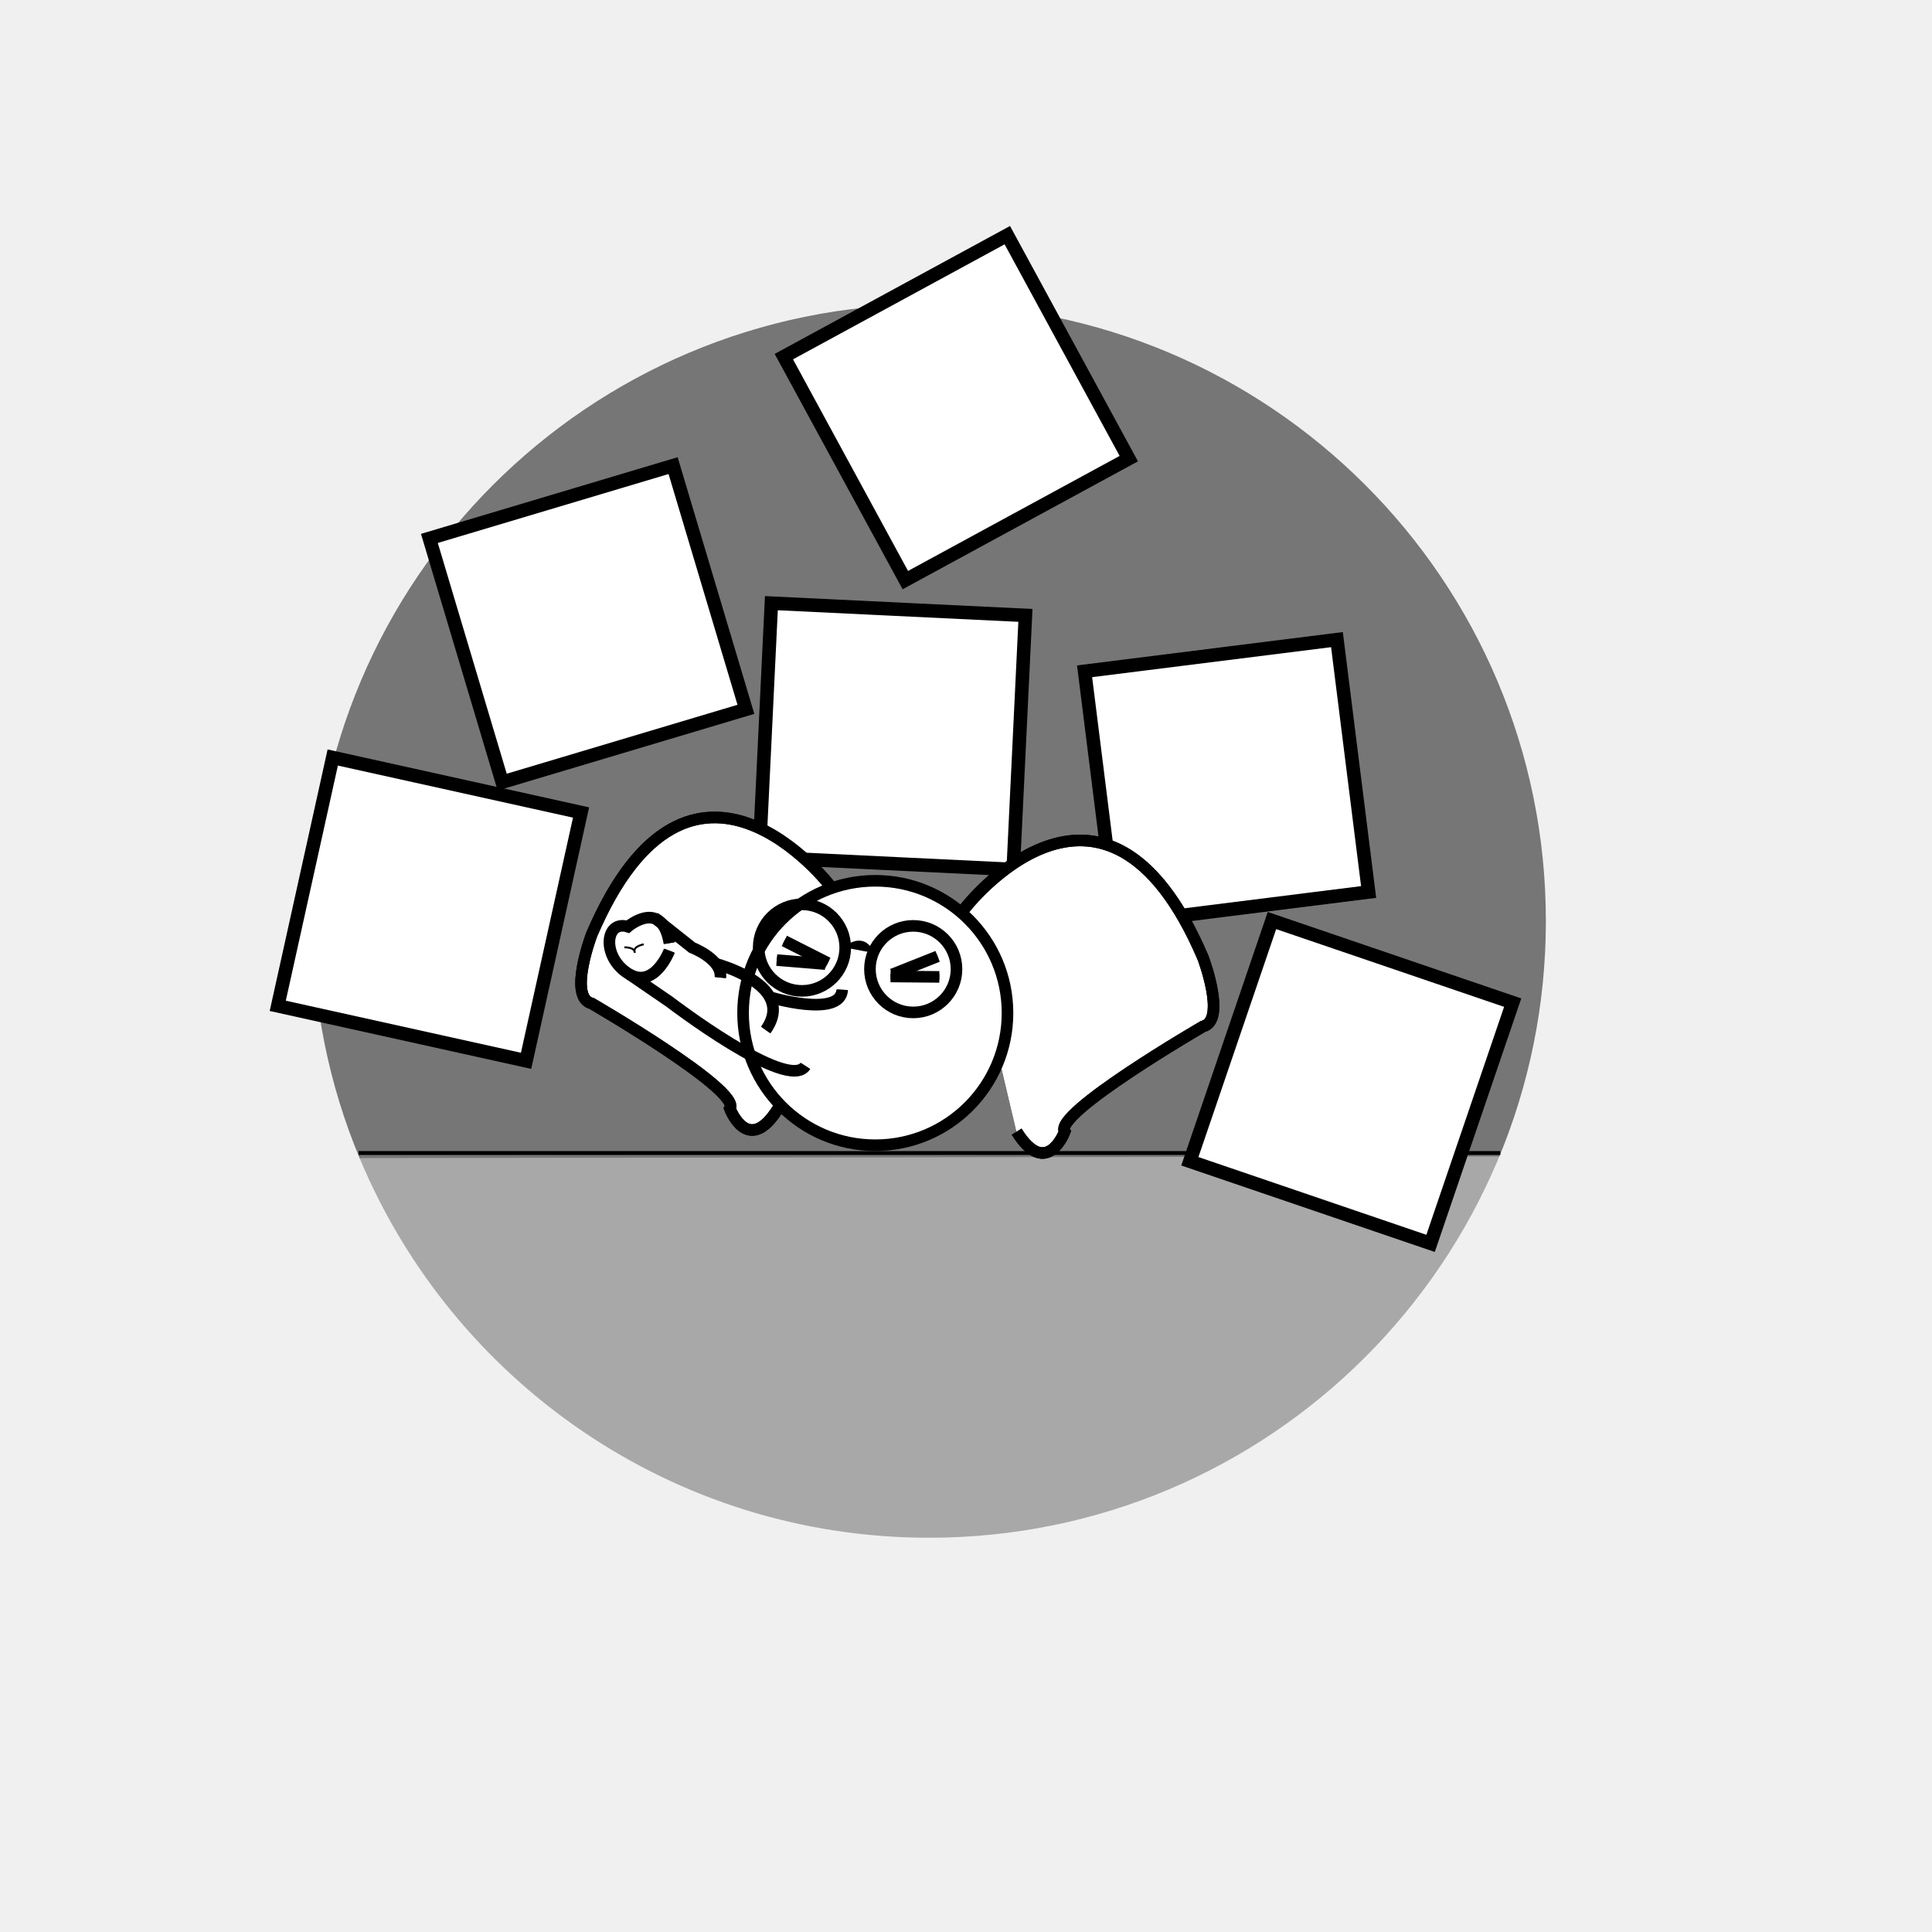
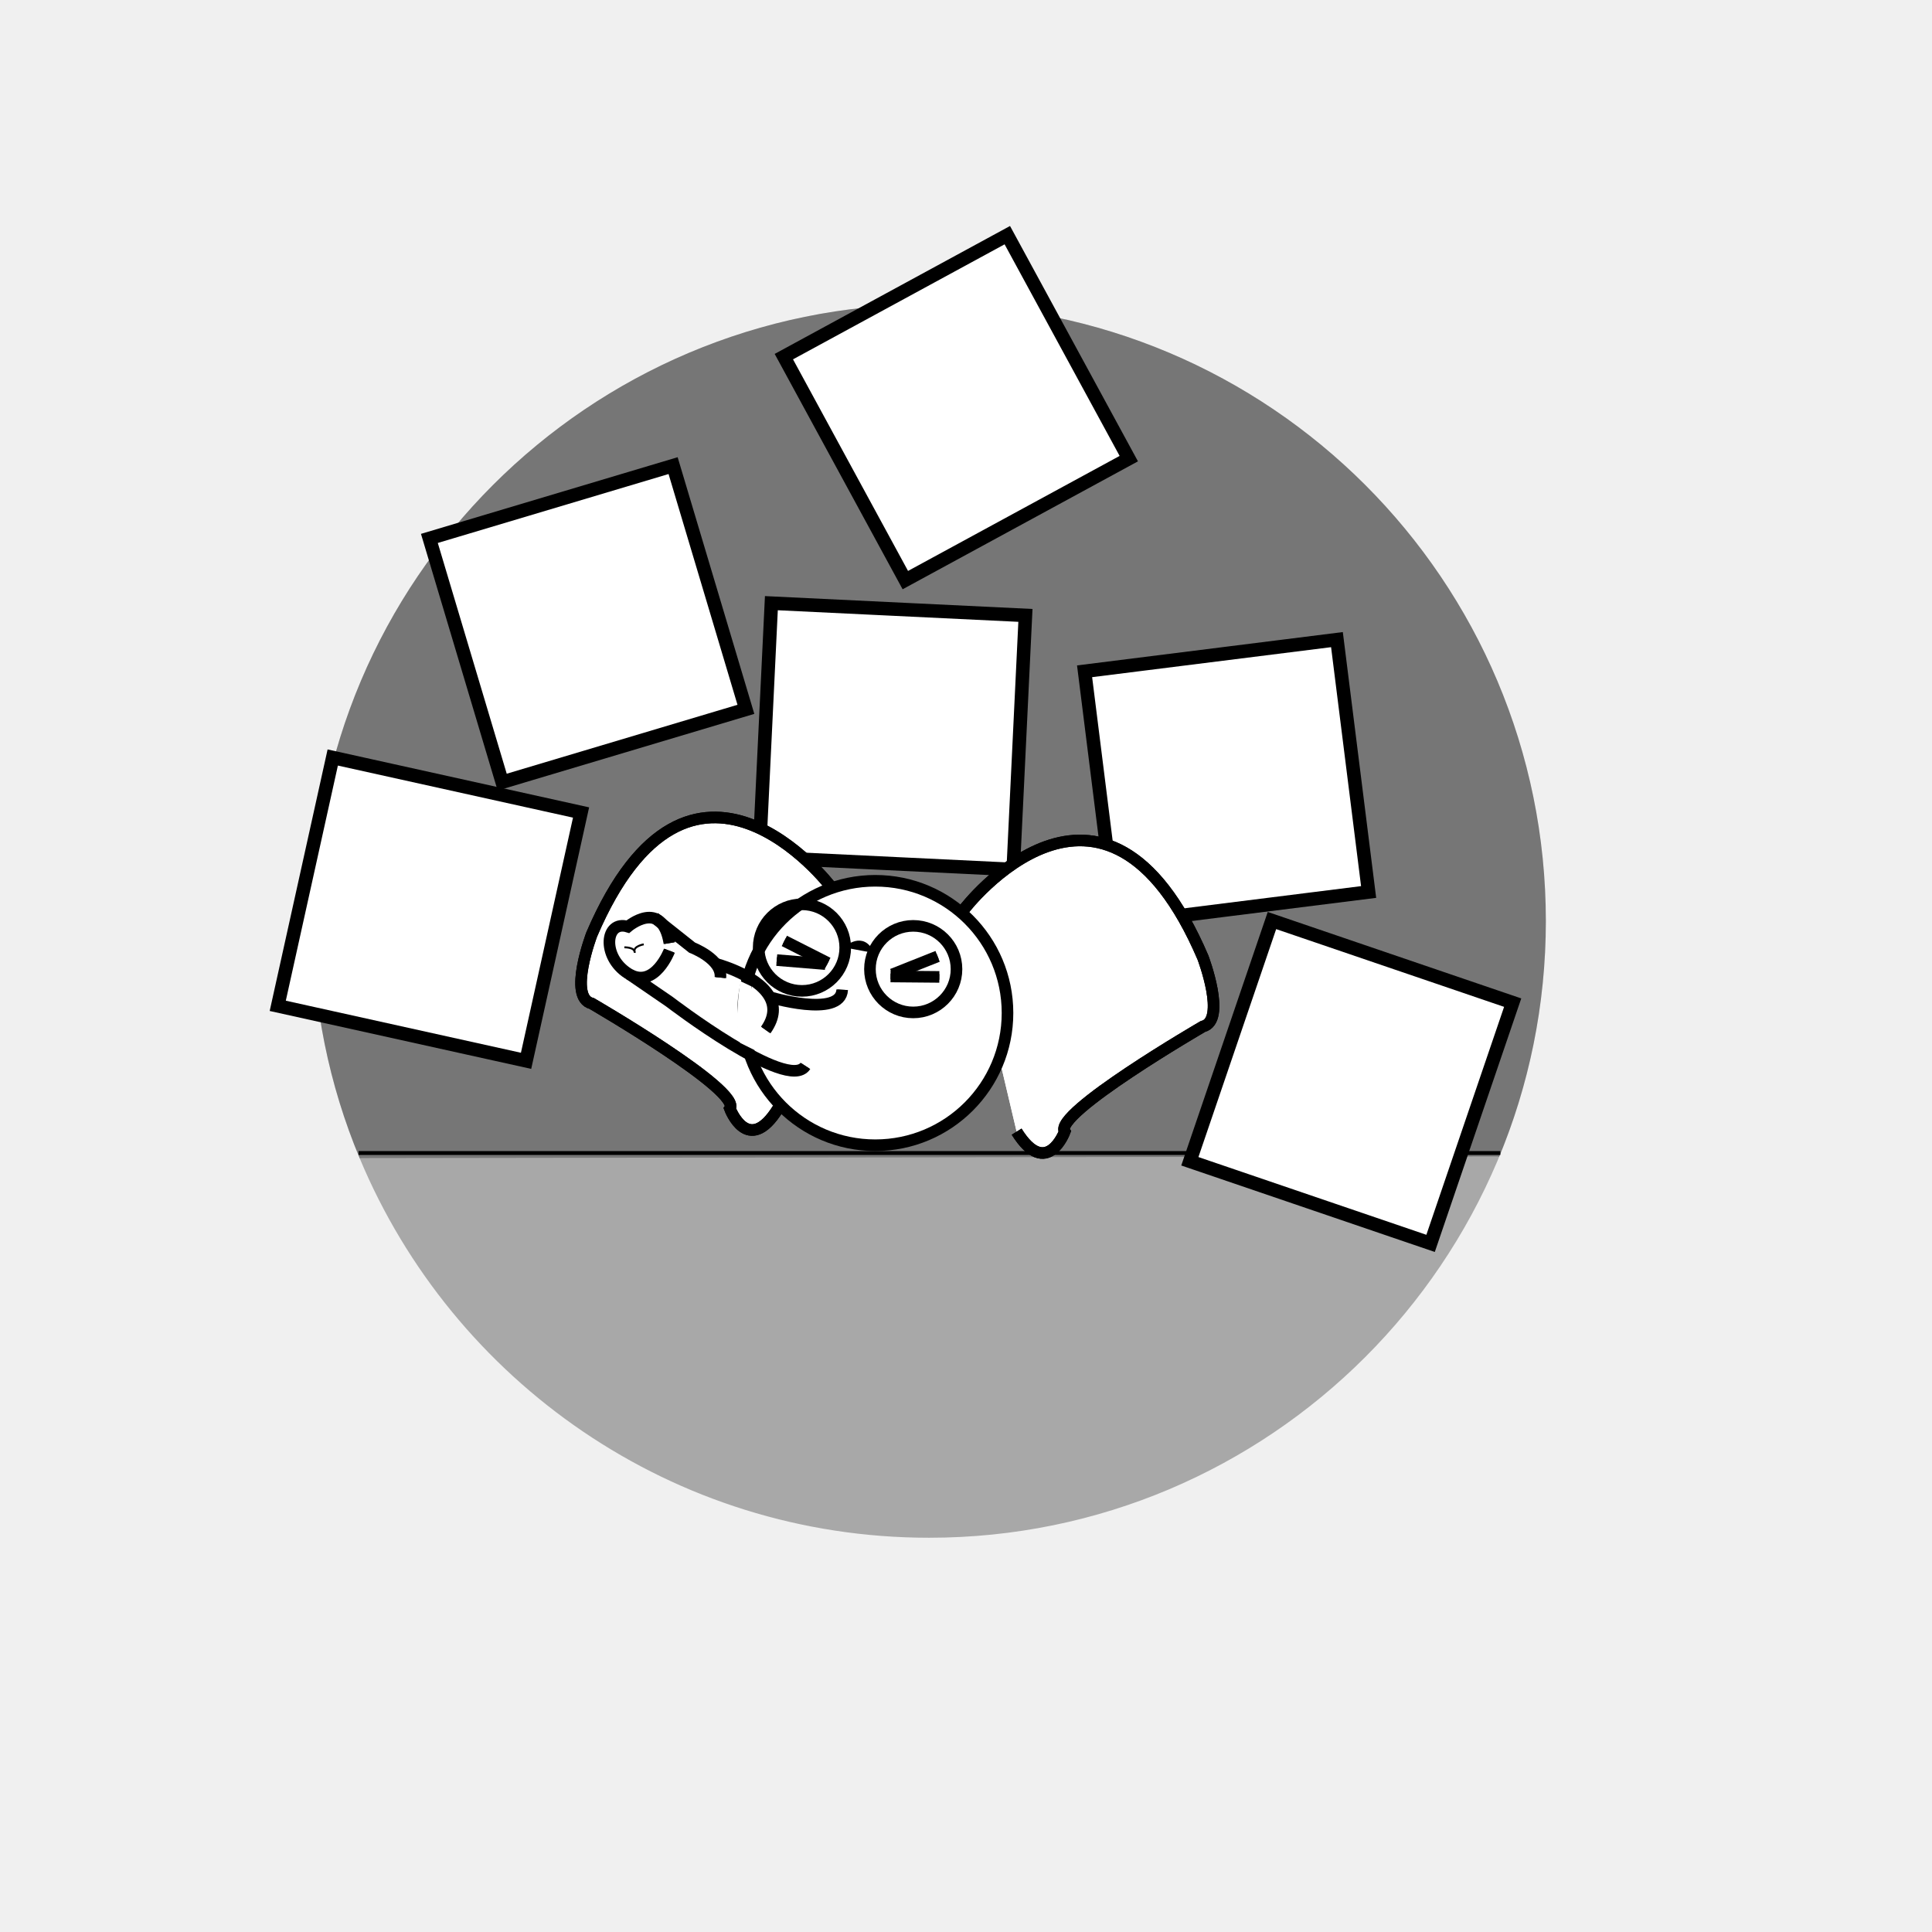
- <svg xmlns="http://www.w3.org/2000/svg" version="1.1" id="Layer_2" x="0px" y="0px" viewBox="0 0 1000 1000" enable-background="new 0 0 1000 1000" xml:space="preserve">
-   <g id="Layer_x5F_1" display="none">
-     <path fill="#FFFFFF" stroke="#000000" stroke-width="4" stroke-miterlimit="10" d="M444.525,594.475c0,6.627-5.373,12-12,12   H331.102c-6.627,0-12-5.373-12-12V348.983c0-6.627,5.373-12,12-12h101.424c6.627,0,12,5.373,12,12L444.525,594.475L444.525,594.475   z" />
-     <path fill="#FFFFFF" stroke="#000000" stroke-width="4" stroke-miterlimit="10" d="M656.459,594.475c0,6.627-5.373,12-12,12   H543.034c-6.627,0-12-5.373-12-12V348.983c0-6.627,5.373-12,12-12h101.425c6.627,0,12,5.373,12,12V594.475z" />
-     <path fill="#FFFFFF" stroke="#000000" stroke-width="4" stroke-miterlimit="10" d="M569.949,515.729c0,6.627-5.373,12-12,12   H456.525c-6.627,0-12-5.373-12-12V270.237c0-6.627,5.373-12,12-12h101.424c6.627,0,12,5.373,12,12V515.729z" />
-     <path display="inline" fill="#FFFFFF" stroke="#000000" stroke-width="5" stroke-miterlimit="10" d="M723.729,521.118   c0,13.259-10.744,24-24,24H300.271c-13.255,0-24-10.741-24-24V318.272c0-13.254,10.745-24,24-24h399.457c13.256,0,24,10.746,24,24   L723.729,521.118L723.729,521.118z" />
-     <path display="inline" fill="#FFFFFF" stroke="#000000" stroke-width="3" stroke-miterlimit="10" d="M686.171,483.661   c0,13.259-10.744,24-24,24H333.898c-13.255,0-24-10.741-24-24V350.308c0-13.254,10.745-24,24-24h328.272c13.256,0,24,10.746,24,24   V483.661z" />
-     <path id="vecmap" fill="none" stroke="#000000" stroke-width="9" stroke-miterlimit="10" d="M348.052,427.712   c0,31.853,20.468,57.628,45.763,57.628" />
-     <path id="vecmap_1_" display="inline" fill="none" stroke="#000000" stroke-width="4" stroke-miterlimit="10" d="M584.477,549.118   c0,44.97,39.42,81.355,88.135,81.355" />
-     <path id="vecmap_2_" display="inline" fill="none" stroke="#000000" stroke-width="4" stroke-miterlimit="10" d="M412.609,545.118   c0,44.97-39.42,81.355-88.135,81.355" />
-     <g display="inline">
-       <line id="vecmap_3_" fill="none" stroke="#000000" stroke-width="3" stroke-miterlimit="10" x1="317.407" y1="356.645" x2="678.425" y2="356.645" />
+ <svg xmlns="http://www.w3.org/2000/svg" version="1.1" x="0px" y="0px" viewBox="0 0 1000 1000" enable-background="new 0 0 1000 1000" xml:space="preserve">
+   <g id="Layer_2">
+     <g id="Layer_x5F_1" display="none">
+       <path fill="#FFFFFF" stroke="#000000" stroke-width="4" stroke-miterlimit="10" d="M444.525,594.475c0,6.627-5.373,12-12,12    H331.102c-6.627,0-12-5.373-12-12V348.983c0-6.627,5.373-12,12-12h101.424c6.627,0,12,5.373,12,12L444.525,594.475    L444.525,594.475z" />
+       <path fill="#FFFFFF" stroke="#000000" stroke-width="4" stroke-miterlimit="10" d="M656.459,594.475c0,6.627-5.373,12-12,12    H543.034c-6.627,0-12-5.373-12-12V348.983c0-6.627,5.373-12,12-12h101.425c6.627,0,12,5.373,12,12V594.475z" />
+       <path fill="#FFFFFF" stroke="#000000" stroke-width="4" stroke-miterlimit="10" d="M569.949,515.729c0,6.627-5.373,12-12,12    H456.525c-6.627,0-12-5.373-12-12V270.237c0-6.627,5.373-12,12-12h101.424c6.627,0,12,5.373,12,12V515.729z" />
+       <path display="inline" fill="#FFFFFF" stroke="#000000" stroke-width="5" stroke-miterlimit="10" d="M723.729,521.118    c0,13.259-10.744,24-24,24H300.271c-13.255,0-24-10.741-24-24V318.272c0-13.254,10.745-24,24-24h399.457c13.256,0,24,10.746,24,24    L723.729,521.118L723.729,521.118z" />
+       <path display="inline" fill="#FFFFFF" stroke="#000000" stroke-width="3" stroke-miterlimit="10" d="M686.171,483.661    c0,13.259-10.744,24-24,24H333.898c-13.255,0-24-10.741-24-24V350.308c0-13.254,10.745-24,24-24h328.272c13.256,0,24,10.746,24,24    V483.661z" />
+       <path id="vecmap" fill="none" stroke="#000000" stroke-width="9" stroke-miterlimit="10" d="M348.052,427.712    c0,31.853,20.468,57.628,45.763,57.628" />
+       <path id="vecmap_1_" display="inline" fill="none" stroke="#000000" stroke-width="4" stroke-miterlimit="10" d="M584.477,549.118    c0,44.97,39.42,81.355,88.135,81.355" />
+       <path id="vecmap_2_" display="inline" fill="none" stroke="#000000" stroke-width="4" stroke-miterlimit="10" d="M412.609,545.118    c0,44.97-39.42,81.355-88.135,81.355" />
+       <g display="inline">
+         <line id="vecmap_3_" fill="none" stroke="#000000" stroke-width="3" stroke-miterlimit="10" x1="317.407" y1="356.645" x2="678.425" y2="356.645" />
+       </g>
+       <g display="inline">
+         <line id="vecmap_4_" fill="none" stroke="#000000" stroke-width="3" stroke-miterlimit="10" x1="368.543" y1="365.119" x2="368.543" y2="497.322" />
+       </g>
+       <g display="inline">
+         <line id="vecmap_5_" fill="none" stroke="#000000" stroke-width="3" stroke-miterlimit="10" x1="637.713" y1="365.119" x2="637.713" y2="497.322" />
+       </g>
+       <g display="inline">
+         <rect id="vecmaprec" x="317.407" y="385.323" fill="#FFFFFF" stroke="#000000" stroke-width="3" stroke-miterlimit="10" width="355.205" height="80" />
+       </g>
+       <g display="inline">
+         <line fill="none" stroke="#000000" stroke-width="3" stroke-miterlimit="10" x1="317.407" y1="465.323" x2="672.611" y2="465.323" />
+       </g>
    </g>
-     <g display="inline">
-       <line id="vecmap_4_" fill="none" stroke="#000000" stroke-width="3" stroke-miterlimit="10" x1="368.543" y1="365.119" x2="368.543" y2="497.322" />
+     <text transform="matrix(1 0 0 1 461.9832 703.8977)" display="none" enable-background="new    " font-family="'MyriadPro-Regular'" font-size="72">3X</text>
+     <path display="none" fill="#E4E4EF" stroke="#000000" stroke-width="2" stroke-miterlimit="10" d="M383.59,609.331   c0,0,41.716-44.212,15.288,15.766" />
+     <g id="Layer_2_1_">
+ 	</g>
+     <path display="none" fill="#FFFFFF" stroke="#000000" stroke-miterlimit="10" d="M402.192,453.01c0,0,24.069-39.32,57.084,0   C459.277,453.01,431.339,431.426,402.192,453.01z" />
+     <path display="none" opacity="0.3" stroke="#000000" stroke-miterlimit="10" d="M480.914,795.437   c-132.544,0-246.19-80.907-294.245-196.03" />
+     <path display="none" opacity="0.3" stroke="#000000" stroke-miterlimit="10" d="M775.5,598.582   C727.645,714.14,613.771,795.437,480.914,795.437" />
+     <path opacity="0.3" stroke="#000000" stroke-miterlimit="10" d="M186.669,599.406c-15.765-37.762-24.472-79.207-24.472-122.687   c0-176.022,142.693-318.715,318.717-318.715c176.021,0,318.714,142.693,318.714,318.715c0,43.162-8.581,84.32-24.128,121.862" />
+     <path opacity="0.3" stroke="#000000" stroke-miterlimit="10" d="M186.668,599.409c-15.765-37.764-24.471-79.21-24.471-122.689   c0-176.022,142.693-318.715,318.717-318.715c176.021,0,318.714,142.693,318.714,318.715c0,176.023-142.693,318.717-318.714,318.717   C348.37,795.437,234.724,714.531,186.668,599.409" />
+     <rect x="434.067" y="423.196" display="none" fill="#FFFFFF" stroke="#000000" stroke-width="3" stroke-miterlimit="10" width="23.706" height="96.688" />
+     <rect x="487.944" y="426.258" display="none" fill="#FFFFFF" stroke="#000000" stroke-width="3" stroke-miterlimit="10" width="23.706" height="96.688" />
+     <path display="none" fill="#FFFFFF" stroke="#000000" stroke-width="3" stroke-miterlimit="10" d="M366.166,571.086   c0,0,91.638-149.705,217.337,0C583.503,571.086,477.138,488.908,366.166,571.086z" />
+     <path fill="#FFFFFF" stroke="#000000" stroke-miterlimit="10" d="M607.556,413.29" />
+     <g display="none">
+       <path display="inline" fill="#FFFFFF" stroke="#000000" stroke-width="3" stroke-miterlimit="10" d="M366.166,372.73    c0,0,91.638,149.704,217.337,0C583.503,372.73,477.138,454.907,366.166,372.73z" />
    </g>
-     <g display="inline">
-       <line id="vecmap_5_" fill="none" stroke="#000000" stroke-width="3" stroke-miterlimit="10" x1="637.713" y1="365.119" x2="637.713" y2="497.322" />
+     <g display="none">
+       <rect x="383.333" y="392.668" display="inline" fill="#FFFFFF" stroke="#000000" stroke-width="4" stroke-miterlimit="10" width="54.666" height="54.666" />
+       <rect x="509.333" y="392.668" display="inline" fill="#FFFFFF" stroke="#000000" stroke-width="4" stroke-miterlimit="10" width="54.666" height="54.666" />
    </g>
-     <g display="inline">
-       <rect id="vecmaprec" x="317.407" y="385.323" fill="#FFFFFF" stroke="#000000" stroke-width="3" stroke-miterlimit="10" width="355.205" height="80" />
+     <path display="none" fill="none" stroke="#000000" stroke-miterlimit="10" d="M441.333,487.664c0,0-9.666,0.335-14-5.333   c0,0-9,1-12.333-4" />
+     <path stroke="#000000" stroke-miterlimit="10" d="M278.348,551.485" />
+     <path fill="#FFFFFF" stroke="#000000" stroke-miterlimit="10" d="M372.923,498.693" />
+     <g>
+       <path fill="#FFFFFF" stroke="#000000" stroke-miterlimit="10" d="M428.999,472.001c0,0-2.553,6.702-7.035,4.181    c-0.099-0.056-0.198-0.116-0.298-0.181c-4.667-3-4-9.469,0-8.234c0,0,6-5.099,7.333,2.901" />
+       <path fill="#FFFFFF" stroke="#000000" stroke-miterlimit="10" d="M426.333,466.165l6.667,5.292c0,0,5.333,2.04,5,5.292" />
+       <path fill="#FFFFFF" stroke="#000000" stroke-miterlimit="10" d="M421.964,476.181l7.035,4.819c0,0,20.937,16.031,24,11.334" />
+       <path fill="#FFFFFF" stroke="#000000" stroke-miterlimit="10" d="M437.014,474.259c0,0,7.418,1.893,9.656,5.868    c0.907,1.611,0.963,3.564-0.671,5.872" />
+       <path fill="#FFFFFF" stroke="#000000" stroke-miterlimit="10" d="M446.502,480.143c0,0,12.723,3.835,12.994-1.247" />
    </g>
-     <g display="inline">
-       <line fill="none" stroke="#000000" stroke-width="3" stroke-miterlimit="10" x1="317.407" y1="465.323" x2="672.611" y2="465.323" />
+     <line fill="none" stroke="#000000" stroke-width="2" stroke-miterlimit="10" x1="776.58" y1="596.801" x2="185.595" y2="596.801" />
+     <rect x="238.339" y="257.114" transform="matrix(-0.9582 0.2862 -0.2862 -0.9582 688.0383 545.3075)" fill="#FFFFFF" stroke="#000000" stroke-width="7" stroke-miterlimit="10" width="131.651" height="131.651" />
+     <rect x="156.429" y="404.732" transform="matrix(-0.9763 -0.2162 0.2162 -0.9763 337.5119 978.0389)" fill="#FFFFFF" stroke="#000000" stroke-width="7" stroke-miterlimit="10" width="131.65" height="131.652" />
+     <polygon fill="#FFFFFF" stroke="#000000" stroke-width="7" stroke-miterlimit="10" points="399.263,312.198 530.76,318.528    524.432,450.028 392.93,443.698  " />
+     <rect x="429.178" y="145.175" transform="matrix(-0.8786 0.4776 -0.4776 -0.8786 1030.673 159.961)" fill="#FFFFFF" stroke="#000000" stroke-width="7" stroke-miterlimit="10" width="131.649" height="131.653" />
+     <polygon fill="#FFFFFF" stroke="#000000" stroke-width="7" stroke-miterlimit="10" points="561.38,347.457 692.004,331.067    708.398,461.695 577.768,478.085  " />
+     <polygon fill="#FFFFFF" stroke="#000000" stroke-width="7" stroke-miterlimit="10" points="658.358,476.469 782.958,518.962    740.469,643.573 615.862,601.074  " />
+     <g>
+       <g>
+         <circle fill="#FFFFFF" cx="453.046" cy="524.33" r="68.437" />
+         <path fill="#FFFFFF" d="M429.908,458.761c0,0-72.309-94.856-123.626,24.884c0,0-12.438,32.651,0,35.765     c0,0,77.751,45.097,71.53,54.429c0,0,9.331,24.879,24.884,0" />
+         <path fill="#FFFFFF" d="M498.995,470.667c0,0,72.309-94.856,123.626,24.884c0,0,12.438,32.652,0,35.765     c0,0-77.751,45.097-71.53,54.429c0,0-9.331,24.879-24.884,0" />
+         <g>
+           <polygon display="none" fill="#FFFFFF" points="348.741,482.385 330.151,506.198 392.614,542.169 394.278,521.908     " />
+           <path fill="#FFFFFF" d="M346.482,492.071c0,0-7.487,19.657-20.633,12.262c-0.29-0.163-0.58-0.341-0.874-0.53      c-13.688-8.798-11.731-27.772,0-24.15c0,0,17.596-14.954,21.507,8.509" />
+           <path fill="#FFFFFF" d="M338.662,474.956l19.552,15.52c0,0,15.641,5.983,14.665,15.521" />
+           <path fill="#FFFFFF" d="M325.849,504.332l20.633,14.135c0,0,61.407,47.018,70.39,33.241" />
+           <path fill="#FFFFFF" d="M369.99,498.693c0,0,21.756,5.551,28.321,17.211c2.661,4.726,2.824,10.454-1.969,17.222" />
+           <path fill="#FFFFFF" d="M397.817,515.952c0,0,37.314,11.247,38.11-3.658" />
+         </g>
+         <line fill="#FFFFFF" x1="461.844" y1="504.332" x2="485.307" y2="495.004" />
+         <line fill="#FFFFFF" x1="460.95" y1="505.423" x2="486.201" y2="505.644" />
+         <circle fill="#FFFFFF" cx="472.682" cy="501.625" r="22.401" />
+         <circle fill="#FFFFFF" cx="415.086" cy="490.475" r="22.401" />
+         <line fill="#FFFFFF" x1="427.209" y1="499.01" x2="402.043" y2="496.946" />
+         <line fill="#FFFFFF" x1="428.494" y1="498.429" x2="405.97" y2="487.015" />
+       </g>
+       <g>
+         <circle fill="#FFFFFF" stroke="#000000" stroke-width="5" stroke-miterlimit="10" cx="453.046" cy="524.33" r="68.437" />
+         <path fill="#FFFFFF" stroke="#000000" stroke-width="6" stroke-miterlimit="10" d="M429.908,458.761     c0,0-72.309-94.856-123.626,24.884c0,0-12.438,32.651,0,35.765c0,0,77.751,45.097,71.53,54.429c0,0,9.331,24.879,24.884,0" />
+         <path fill="#FFFFFF" stroke="#000000" stroke-width="6" stroke-miterlimit="10" d="M498.995,470.667     c0,0,72.309-94.856,123.626,24.884c0,0,12.438,32.652,0,35.765c0,0-77.751,45.097-71.53,54.429c0,0-9.331,24.879-24.884,0" />
+         <g>
+           <polygon display="none" fill="#FFFFFF" points="348.741,482.385 330.151,506.198 392.614,542.169 394.278,521.908     " />
+           <path fill="#FFFFFF" stroke="#000000" stroke-width="5" stroke-miterlimit="10" d="M346.482,492.071      c0,0-7.487,19.657-20.633,12.262c-0.29-0.163-0.58-0.341-0.874-0.53c-13.688-8.798-11.731-27.772,0-24.15      c0,0,17.596-14.954,21.507,8.509" />
+           <path fill="#FFFFFF" stroke="#000000" stroke-width="5" stroke-miterlimit="10" d="M338.662,474.956l19.552,15.52      c0,0,15.641,5.983,14.665,15.521" />
+           <path fill="#FFFFFF" stroke="#000000" stroke-width="5" stroke-miterlimit="10" d="M325.849,504.332l20.633,14.135      c0,0,61.407,47.018,70.39,33.241" />
+           <path fill="#FFFFFF" stroke="#000000" stroke-width="5" stroke-miterlimit="10" d="M369.99,498.693      c0,0,21.756,5.551,28.321,17.211c2.661,4.726,2.824,10.454-1.969,17.222" />
+           <path fill="#FFFFFF" stroke="#000000" stroke-width="5" stroke-miterlimit="10" d="M397.817,515.952      c0,0,37.314,11.247,38.11-3.658" />
+         </g>
+         <line fill="none" stroke="#000000" stroke-width="3" stroke-miterlimit="10" x1="461.844" y1="504.332" x2="485.307" y2="495.004" />
+         <line fill="none" stroke="#000000" stroke-width="3" stroke-miterlimit="10" x1="460.95" y1="505.423" x2="486.201" y2="505.644" />
+         <circle fill="none" stroke="#000000" stroke-width="4" stroke-miterlimit="10" cx="472.682" cy="501.625" r="22.401" />
+         <circle fill="none" stroke="#000000" stroke-width="4" stroke-miterlimit="10" cx="415.086" cy="490.475" r="22.401" />
+         <line fill="none" stroke="#000000" stroke-width="3" stroke-miterlimit="10" x1="427.209" y1="499.01" x2="402.043" y2="496.946" />
+         <line fill="none" stroke="#000000" stroke-width="3" stroke-miterlimit="10" x1="428.494" y1="498.429" x2="405.97" y2="487.015" />
+       </g>
+       <g>
+         <circle fill="none" stroke="#000000" stroke-width="6" stroke-miterlimit="10" cx="453.046" cy="524.33" r="68.437" />
+         <path fill="none" stroke="#000000" stroke-width="6" stroke-miterlimit="10" d="M429.908,458.761     c0,0-72.309-94.856-123.626,24.884c0,0-12.438,32.651,0,35.765c0,0,77.751,45.097,71.53,54.429c0,0,9.331,24.879,24.884,0" />
+         <path fill="none" stroke="#000000" stroke-width="6" stroke-miterlimit="10" d="M498.995,470.667     c0,0,72.309-94.856,123.626,24.884c0,0,12.438,32.652,0,35.765c0,0-77.751,45.097-71.53,54.429c0,0-9.331,24.879-24.884,0" />
+         <g>
+           <polygon display="none" fill="none" stroke="#000000" stroke-width="6" stroke-miterlimit="10" points="348.741,482.385       330.151,506.198 392.614,542.169 394.278,521.908     " />
+           <path fill="none" stroke="#000000" stroke-width="6" stroke-miterlimit="10" d="M346.482,492.071      c0,0-7.487,19.657-20.633,12.262c-0.29-0.163-0.58-0.341-0.874-0.53c-13.688-8.798-11.731-27.772,0-24.15      c0,0,17.596-14.954,21.507,8.509" />
+           <path fill="none" stroke="#000000" stroke-width="6" stroke-miterlimit="10" d="M338.662,474.956l19.552,15.52      c0,0,15.641,5.983,14.665,15.521" />
+           <path fill="none" stroke="#000000" stroke-width="6" stroke-miterlimit="10" d="M325.849,504.332l20.633,14.135      c0,0,61.407,47.018,70.39,33.241" />
+           <path fill="none" stroke="#000000" stroke-width="6" stroke-miterlimit="10" d="M369.99,498.693c0,0,21.756,5.551,28.321,17.211      c2.661,4.726,2.824,10.454-1.969,17.222" />
+           <path fill="none" stroke="#000000" stroke-width="6" stroke-miterlimit="10" d="M397.817,515.952c0,0,37.314,11.247,38.11-3.658      " />
+         </g>
+         <line fill="none" stroke="#000000" stroke-width="6" stroke-miterlimit="10" x1="461.844" y1="504.332" x2="485.307" y2="495.004" />
+         <line fill="none" stroke="#000000" stroke-width="6" stroke-miterlimit="10" x1="460.95" y1="505.423" x2="486.201" y2="505.644" />
+         <circle fill="none" stroke="#000000" stroke-width="6" stroke-miterlimit="10" cx="472.682" cy="501.625" r="22.401" />
+         <circle fill="none" stroke="#000000" stroke-width="6" stroke-miterlimit="10" cx="415.086" cy="490.475" r="22.401" />
+         <line fill="none" stroke="#000000" stroke-width="6" stroke-miterlimit="10" x1="427.209" y1="499.01" x2="402.043" y2="496.946" />
+         <line fill="none" stroke="#000000" stroke-width="6" stroke-miterlimit="10" x1="428.494" y1="498.429" x2="405.97" y2="487.015" />
+       </g>
    </g>
+     <path stroke="#000000" stroke-miterlimit="10" d="M437.487,490.475c0,0,9.202-8.582,14.44,2.722" />
+     <path fill="#FFFFFF" stroke="#000000" stroke-miterlimit="10" d="M323.159,490.326c0,0,5.666-0.106,5.362,2.868" />
+     <path fill="#FFFFFF" stroke="#000000" stroke-miterlimit="10" d="M333.202,488.789c0,0-5.581,0.979-4.714,3.84" />
  </g>
-   <text transform="matrix(1 0 0 1 461.9832 703.8977)" display="none" enable-background="new    " font-family="'MyriadPro-Regular'" font-size="72">3X</text>
-   <path display="none" fill="#E4E4EF" stroke="#000000" stroke-width="2" stroke-miterlimit="10" d="M383.59,609.331  c0,0,41.716-44.212,15.288,15.766" />
-   <g id="Layer_2_1_">
- </g>
-   <path display="none" fill="#FFFFFF" stroke="#000000" stroke-miterlimit="10" d="M402.192,453.01c0,0,24.069-39.32,57.084,0  C459.277,453.01,431.339,431.426,402.192,453.01z" />
-   <path display="none" opacity="0.3" stroke="#000000" stroke-miterlimit="10" d="M480.914,795.437  c-132.544,0-246.19-80.907-294.245-196.03" />
-   <path display="none" opacity="0.3" stroke="#000000" stroke-miterlimit="10" d="M775.5,598.582  C727.645,714.14,613.771,795.437,480.914,795.437" />
-   <path opacity="0.3" stroke="#000000" stroke-miterlimit="10" d="M186.669,599.406c-15.765-37.762-24.472-79.207-24.472-122.687  c0-176.022,142.693-318.715,318.717-318.715c176.021,0,318.714,142.693,318.714,318.715c0,43.162-8.581,84.32-24.128,121.862" />
-   <path opacity="0.3" stroke="#000000" stroke-miterlimit="10" d="M186.668,599.409c-15.765-37.764-24.471-79.21-24.471-122.689  c0-176.022,142.693-318.715,318.717-318.715c176.021,0,318.714,142.693,318.714,318.715c0,176.023-142.693,318.717-318.714,318.717  C348.37,795.437,234.724,714.531,186.668,599.409" />
-   <rect x="434.067" y="423.196" display="none" fill="#FFFFFF" stroke="#000000" stroke-width="3" stroke-miterlimit="10" width="23.706" height="96.688" />
-   <rect x="487.944" y="426.258" display="none" fill="#FFFFFF" stroke="#000000" stroke-width="3" stroke-miterlimit="10" width="23.706" height="96.688" />
-   <path display="none" fill="#FFFFFF" stroke="#000000" stroke-width="3" stroke-miterlimit="10" d="M366.166,571.086  c0,0,91.638-149.705,217.337,0C583.503,571.086,477.138,488.908,366.166,571.086z" />
-   <path fill="#FFFFFF" stroke="#000000" stroke-miterlimit="10" d="M607.556,413.29" />
-   <g display="none">
-     <path display="inline" fill="#FFFFFF" stroke="#000000" stroke-width="3" stroke-miterlimit="10" d="M366.166,372.73   c0,0,91.638,149.704,217.337,0C583.503,372.73,477.138,454.907,366.166,372.73z" />
+   <g id="Layer_3">
+     <path fill="#FFFFFF" d="M383.167,507.834c0,0-3.667,23.667,0,32l7.333,3.666l-1.667-33" />
  </g>
-   <g display="none">
-     <rect x="383.333" y="392.668" display="inline" fill="#FFFFFF" stroke="#000000" stroke-width="4" stroke-miterlimit="10" width="54.666" height="54.666" />
-     <rect x="509.333" y="392.668" display="inline" fill="#FFFFFF" stroke="#000000" stroke-width="4" stroke-miterlimit="10" width="54.666" height="54.666" />
-   </g>
-   <path display="none" fill="none" stroke="#000000" stroke-miterlimit="10" d="M441.333,487.664c0,0-9.666,0.335-14-5.333  c0,0-9,1-12.333-4" />
-   <path stroke="#000000" stroke-miterlimit="10" d="M278.348,551.485" />
-   <path fill="#FFFFFF" stroke="#000000" stroke-miterlimit="10" d="M372.923,498.693" />
-   <g>
-     <path fill="#FFFFFF" stroke="#000000" stroke-miterlimit="10" d="M428.999,472.001c0,0-2.553,6.702-7.035,4.181   c-0.099-0.056-0.198-0.116-0.298-0.181c-4.667-3-4-9.469,0-8.234c0,0,6-5.099,7.333,2.901" />
-     <path fill="#FFFFFF" stroke="#000000" stroke-miterlimit="10" d="M426.333,466.165l6.667,5.292c0,0,5.333,2.04,5,5.292" />
-     <path fill="#FFFFFF" stroke="#000000" stroke-miterlimit="10" d="M421.964,476.181l7.035,4.819c0,0,20.937,16.031,24,11.334" />
-     <path fill="#FFFFFF" stroke="#000000" stroke-miterlimit="10" d="M437.014,474.259c0,0,7.418,1.893,9.656,5.868   c0.907,1.611,0.963,3.564-0.671,5.872" />
-     <path fill="#FFFFFF" stroke="#000000" stroke-miterlimit="10" d="M446.502,480.143c0,0,12.723,3.835,12.994-1.247" />
-   </g>
-   <line fill="none" stroke="#000000" stroke-width="2" stroke-miterlimit="10" x1="776.58" y1="596.801" x2="185.595" y2="596.801" />
-   <rect x="238.339" y="257.114" transform="matrix(-0.9582 0.2862 -0.2862 -0.9582 688.0383 545.3075)" fill="#FFFFFF" stroke="#000000" stroke-width="7" stroke-miterlimit="10" width="131.651" height="131.651" />
-   <rect x="156.429" y="404.732" transform="matrix(-0.9763 -0.2162 0.2162 -0.9763 337.5119 978.0389)" fill="#FFFFFF" stroke="#000000" stroke-width="7" stroke-miterlimit="10" width="131.65" height="131.652" />
-   <polygon fill="#FFFFFF" stroke="#000000" stroke-width="7" stroke-miterlimit="10" points="399.263,312.198 530.76,318.528   524.432,450.028 392.93,443.698 " />
-   <rect x="429.178" y="145.175" transform="matrix(-0.8786 0.4776 -0.4776 -0.8786 1030.673 159.961)" fill="#FFFFFF" stroke="#000000" stroke-width="7" stroke-miterlimit="10" width="131.649" height="131.653" />
-   <polygon fill="#FFFFFF" stroke="#000000" stroke-width="7" stroke-miterlimit="10" points="561.38,347.457 692.004,331.067   708.398,461.695 577.768,478.085 " />
-   <polygon fill="#FFFFFF" stroke="#000000" stroke-width="7" stroke-miterlimit="10" points="658.358,476.469 782.958,518.962   740.469,643.573 615.862,601.074 " />
-   <g>
-     <g>
-       <circle fill="#FFFFFF" cx="453.046" cy="524.33" r="68.437" />
-       <path fill="#FFFFFF" d="M429.908,458.761c0,0-72.309-94.856-123.626,24.884c0,0-12.438,32.651,0,35.765    c0,0,77.751,45.097,71.53,54.429c0,0,9.331,24.879,24.884,0" />
-       <path fill="#FFFFFF" d="M498.995,470.667c0,0,72.309-94.856,123.626,24.884c0,0,12.438,32.652,0,35.765    c0,0-77.751,45.097-71.53,54.429c0,0-9.331,24.879-24.884,0" />
-       <g>
-         <polygon display="none" fill="#FFFFFF" points="348.741,482.385 330.151,506.198 392.614,542.169 394.278,521.908    " />
-         <path fill="#FFFFFF" d="M346.482,492.071c0,0-7.487,19.657-20.633,12.262c-0.29-0.163-0.58-0.341-0.874-0.53     c-13.688-8.798-11.731-27.772,0-24.15c0,0,17.596-14.954,21.507,8.509" />
-         <path fill="#FFFFFF" d="M338.662,474.956l19.552,15.52c0,0,15.641,5.983,14.665,15.521" />
-         <path fill="#FFFFFF" d="M325.849,504.332l20.633,14.135c0,0,61.407,47.018,70.39,33.241" />
-         <path fill="#FFFFFF" d="M369.99,498.693c0,0,21.756,5.551,28.321,17.211c2.661,4.726,2.824,10.454-1.969,17.222" />
-         <path fill="#FFFFFF" d="M397.817,515.952c0,0,37.314,11.247,38.11-3.658" />
-       </g>
-       <line fill="#FFFFFF" x1="461.844" y1="504.332" x2="485.307" y2="495.004" />
-       <line fill="#FFFFFF" x1="460.95" y1="505.423" x2="486.201" y2="505.644" />
-       <circle fill="#FFFFFF" cx="472.682" cy="501.625" r="22.401" />
-       <circle fill="#FFFFFF" cx="415.086" cy="490.475" r="22.401" />
-       <line fill="#FFFFFF" x1="427.209" y1="499.01" x2="402.043" y2="496.946" />
-       <line fill="#FFFFFF" x1="428.494" y1="498.429" x2="405.97" y2="487.015" />
-     </g>
-     <g>
-       <circle fill="#FFFFFF" stroke="#000000" stroke-width="5" stroke-miterlimit="10" cx="453.046" cy="524.33" r="68.437" />
-       <path fill="#FFFFFF" stroke="#000000" stroke-width="6" stroke-miterlimit="10" d="M429.908,458.761    c0,0-72.309-94.856-123.626,24.884c0,0-12.438,32.651,0,35.765c0,0,77.751,45.097,71.53,54.429c0,0,9.331,24.879,24.884,0" />
-       <path fill="#FFFFFF" stroke="#000000" stroke-width="6" stroke-miterlimit="10" d="M498.995,470.667    c0,0,72.309-94.856,123.626,24.884c0,0,12.438,32.652,0,35.765c0,0-77.751,45.097-71.53,54.429c0,0-9.331,24.879-24.884,0" />
-       <g>
-         <polygon display="none" fill="#FFFFFF" points="348.741,482.385 330.151,506.198 392.614,542.169 394.278,521.908    " />
-         <path fill="#FFFFFF" stroke="#000000" stroke-width="5" stroke-miterlimit="10" d="M346.482,492.071     c0,0-7.487,19.657-20.633,12.262c-0.29-0.163-0.58-0.341-0.874-0.53c-13.688-8.798-11.731-27.772,0-24.15     c0,0,17.596-14.954,21.507,8.509" />
-         <path fill="#FFFFFF" stroke="#000000" stroke-width="5" stroke-miterlimit="10" d="M338.662,474.956l19.552,15.52     c0,0,15.641,5.983,14.665,15.521" />
-         <path fill="#FFFFFF" stroke="#000000" stroke-width="5" stroke-miterlimit="10" d="M325.849,504.332l20.633,14.135     c0,0,61.407,47.018,70.39,33.241" />
-         <path fill="#FFFFFF" stroke="#000000" stroke-width="5" stroke-miterlimit="10" d="M369.99,498.693     c0,0,21.756,5.551,28.321,17.211c2.661,4.726,2.824,10.454-1.969,17.222" />
-         <path fill="#FFFFFF" stroke="#000000" stroke-width="5" stroke-miterlimit="10" d="M397.817,515.952     c0,0,37.314,11.247,38.11-3.658" />
-       </g>
-       <line fill="none" stroke="#000000" stroke-width="3" stroke-miterlimit="10" x1="461.844" y1="504.332" x2="485.307" y2="495.004" />
-       <line fill="none" stroke="#000000" stroke-width="3" stroke-miterlimit="10" x1="460.95" y1="505.423" x2="486.201" y2="505.644" />
-       <circle fill="none" stroke="#000000" stroke-width="4" stroke-miterlimit="10" cx="472.682" cy="501.625" r="22.401" />
-       <circle fill="none" stroke="#000000" stroke-width="4" stroke-miterlimit="10" cx="415.086" cy="490.475" r="22.401" />
-       <line fill="none" stroke="#000000" stroke-width="3" stroke-miterlimit="10" x1="427.209" y1="499.01" x2="402.043" y2="496.946" />
-       <line fill="none" stroke="#000000" stroke-width="3" stroke-miterlimit="10" x1="428.494" y1="498.429" x2="405.97" y2="487.015" />
-     </g>
-     <g>
-       <circle fill="none" stroke="#000000" stroke-width="6" stroke-miterlimit="10" cx="453.046" cy="524.33" r="68.437" />
-       <path fill="none" stroke="#000000" stroke-width="6" stroke-miterlimit="10" d="M429.908,458.761    c0,0-72.309-94.856-123.626,24.884c0,0-12.438,32.651,0,35.765c0,0,77.751,45.097,71.53,54.429c0,0,9.331,24.879,24.884,0" />
-       <path fill="none" stroke="#000000" stroke-width="6" stroke-miterlimit="10" d="M498.995,470.667    c0,0,72.309-94.856,123.626,24.884c0,0,12.438,32.652,0,35.765c0,0-77.751,45.097-71.53,54.429c0,0-9.331,24.879-24.884,0" />
-       <g>
-         <polygon display="none" fill="none" stroke="#000000" stroke-width="6" stroke-miterlimit="10" points="348.741,482.385      330.151,506.198 392.614,542.169 394.278,521.908    " />
-         <path fill="none" stroke="#000000" stroke-width="6" stroke-miterlimit="10" d="M346.482,492.071c0,0-7.487,19.657-20.633,12.262     c-0.29-0.163-0.58-0.341-0.874-0.53c-13.688-8.798-11.731-27.772,0-24.15c0,0,17.596-14.954,21.507,8.509" />
-         <path fill="none" stroke="#000000" stroke-width="6" stroke-miterlimit="10" d="M338.662,474.956l19.552,15.52     c0,0,15.641,5.983,14.665,15.521" />
-         <path fill="none" stroke="#000000" stroke-width="6" stroke-miterlimit="10" d="M325.849,504.332l20.633,14.135     c0,0,61.407,47.018,70.39,33.241" />
-         <path fill="none" stroke="#000000" stroke-width="6" stroke-miterlimit="10" d="M369.99,498.693c0,0,21.756,5.551,28.321,17.211     c2.661,4.726,2.824,10.454-1.969,17.222" />
-         <path fill="none" stroke="#000000" stroke-width="6" stroke-miterlimit="10" d="M397.817,515.952c0,0,37.314,11.247,38.11-3.658" />
-       </g>
-       <line fill="none" stroke="#000000" stroke-width="6" stroke-miterlimit="10" x1="461.844" y1="504.332" x2="485.307" y2="495.004" />
-       <line fill="none" stroke="#000000" stroke-width="6" stroke-miterlimit="10" x1="460.95" y1="505.423" x2="486.201" y2="505.644" />
-       <circle fill="none" stroke="#000000" stroke-width="6" stroke-miterlimit="10" cx="472.682" cy="501.625" r="22.401" />
-       <circle fill="none" stroke="#000000" stroke-width="6" stroke-miterlimit="10" cx="415.086" cy="490.475" r="22.401" />
-       <line fill="none" stroke="#000000" stroke-width="6" stroke-miterlimit="10" x1="427.209" y1="499.01" x2="402.043" y2="496.946" />
-       <line fill="none" stroke="#000000" stroke-width="6" stroke-miterlimit="10" x1="428.494" y1="498.429" x2="405.97" y2="487.015" />
-     </g>
-   </g>
-   <path stroke="#000000" stroke-miterlimit="10" d="M437.487,490.475c0,0,9.202-8.582,14.44,2.722" />
-   <path fill="#FFFFFF" stroke="#000000" stroke-miterlimit="10" d="M323.159,490.326c0,0,5.666-0.106,5.362,2.868" />
-   <path fill="#FFFFFF" stroke="#000000" stroke-miterlimit="10" d="M333.202,488.789c0,0-5.581,0.979-4.714,3.84" />
</svg>
